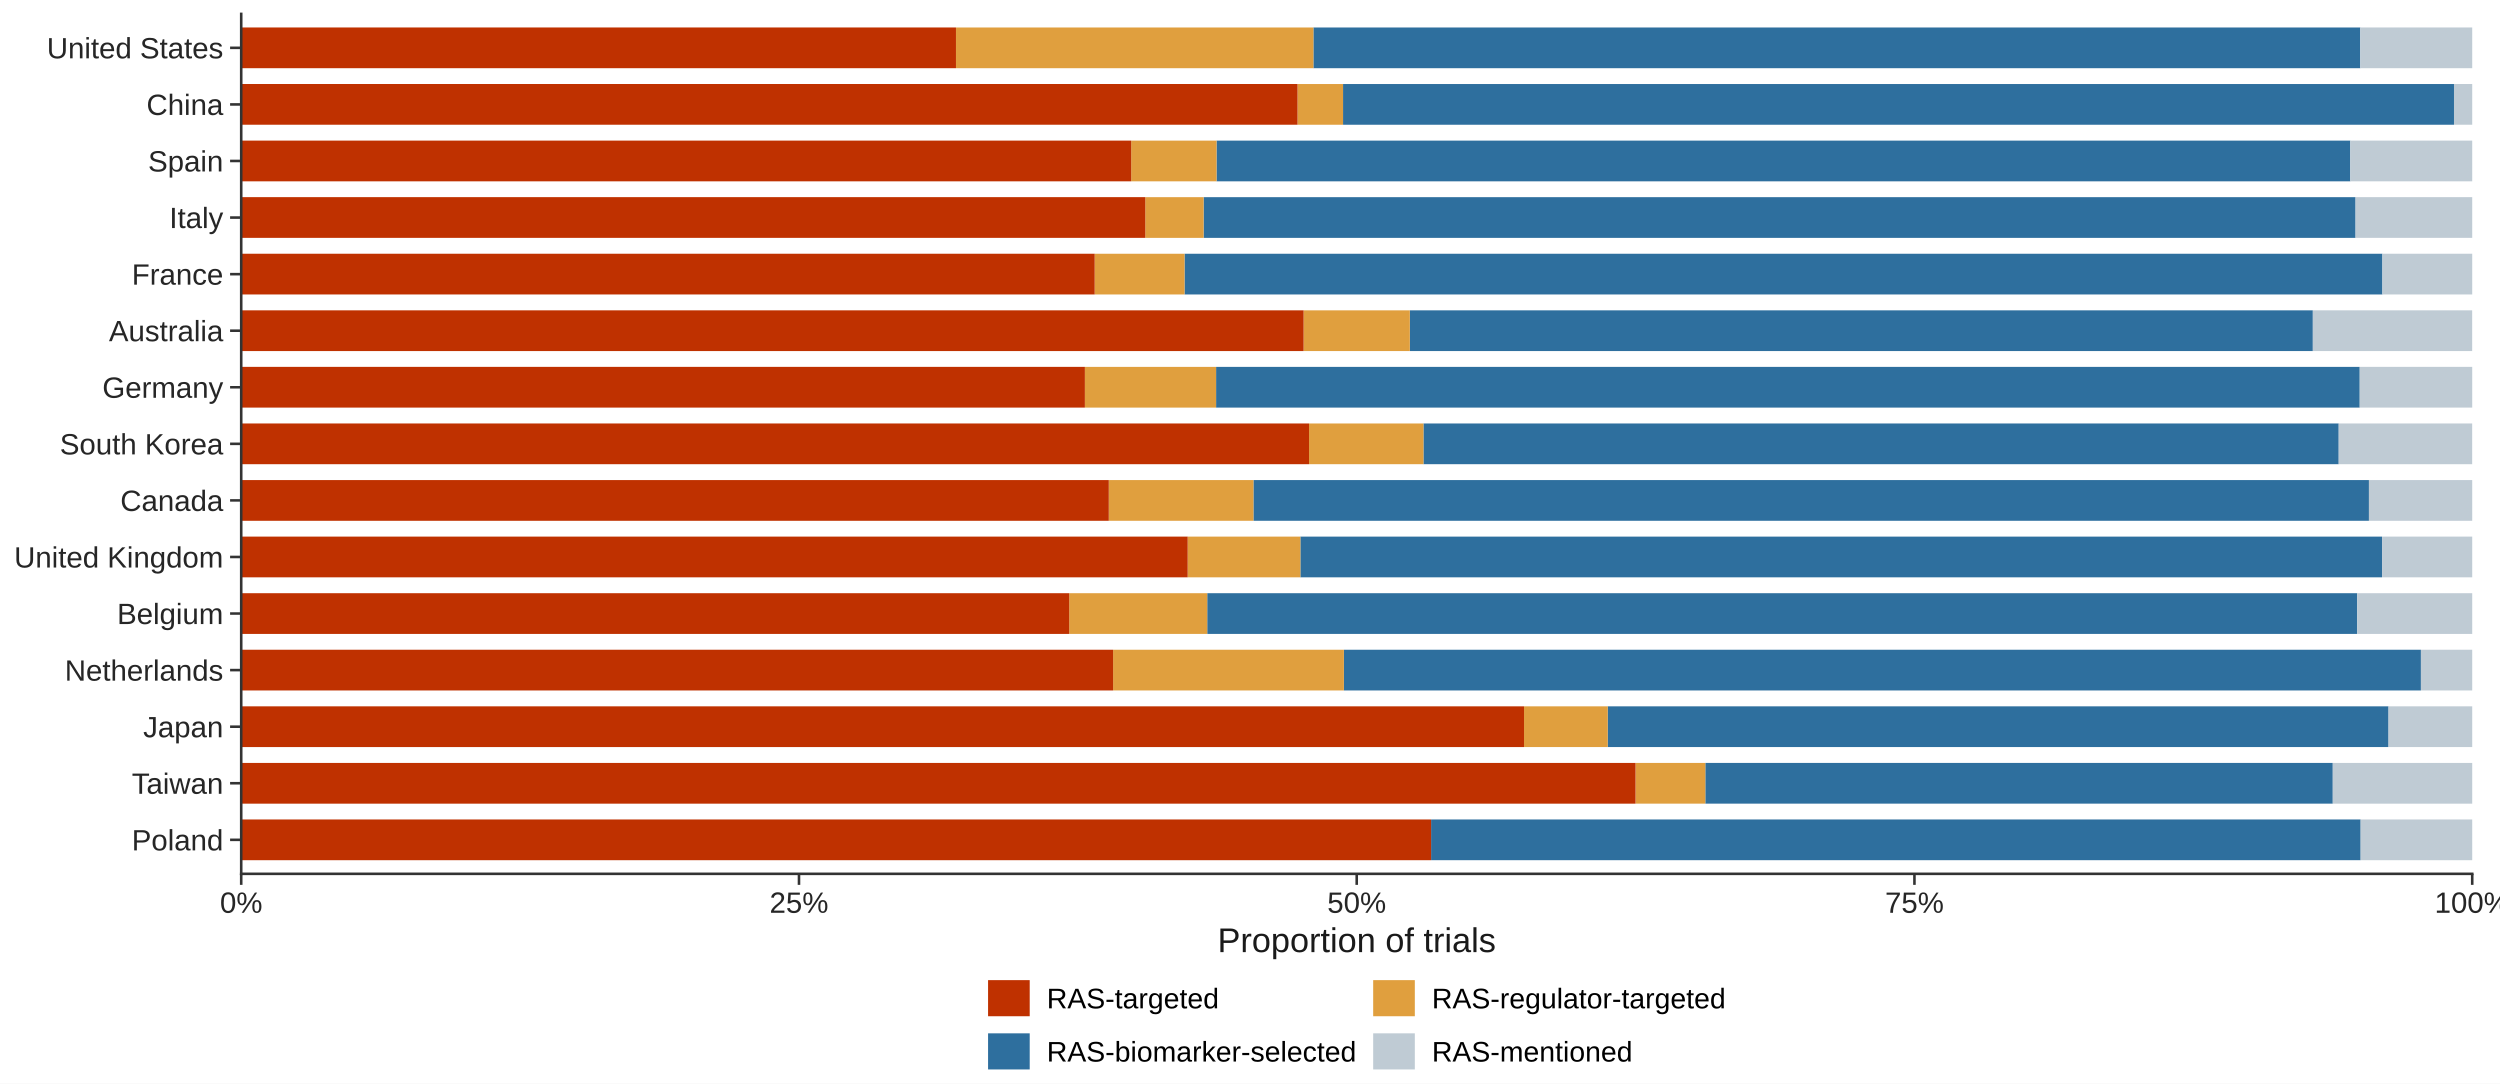
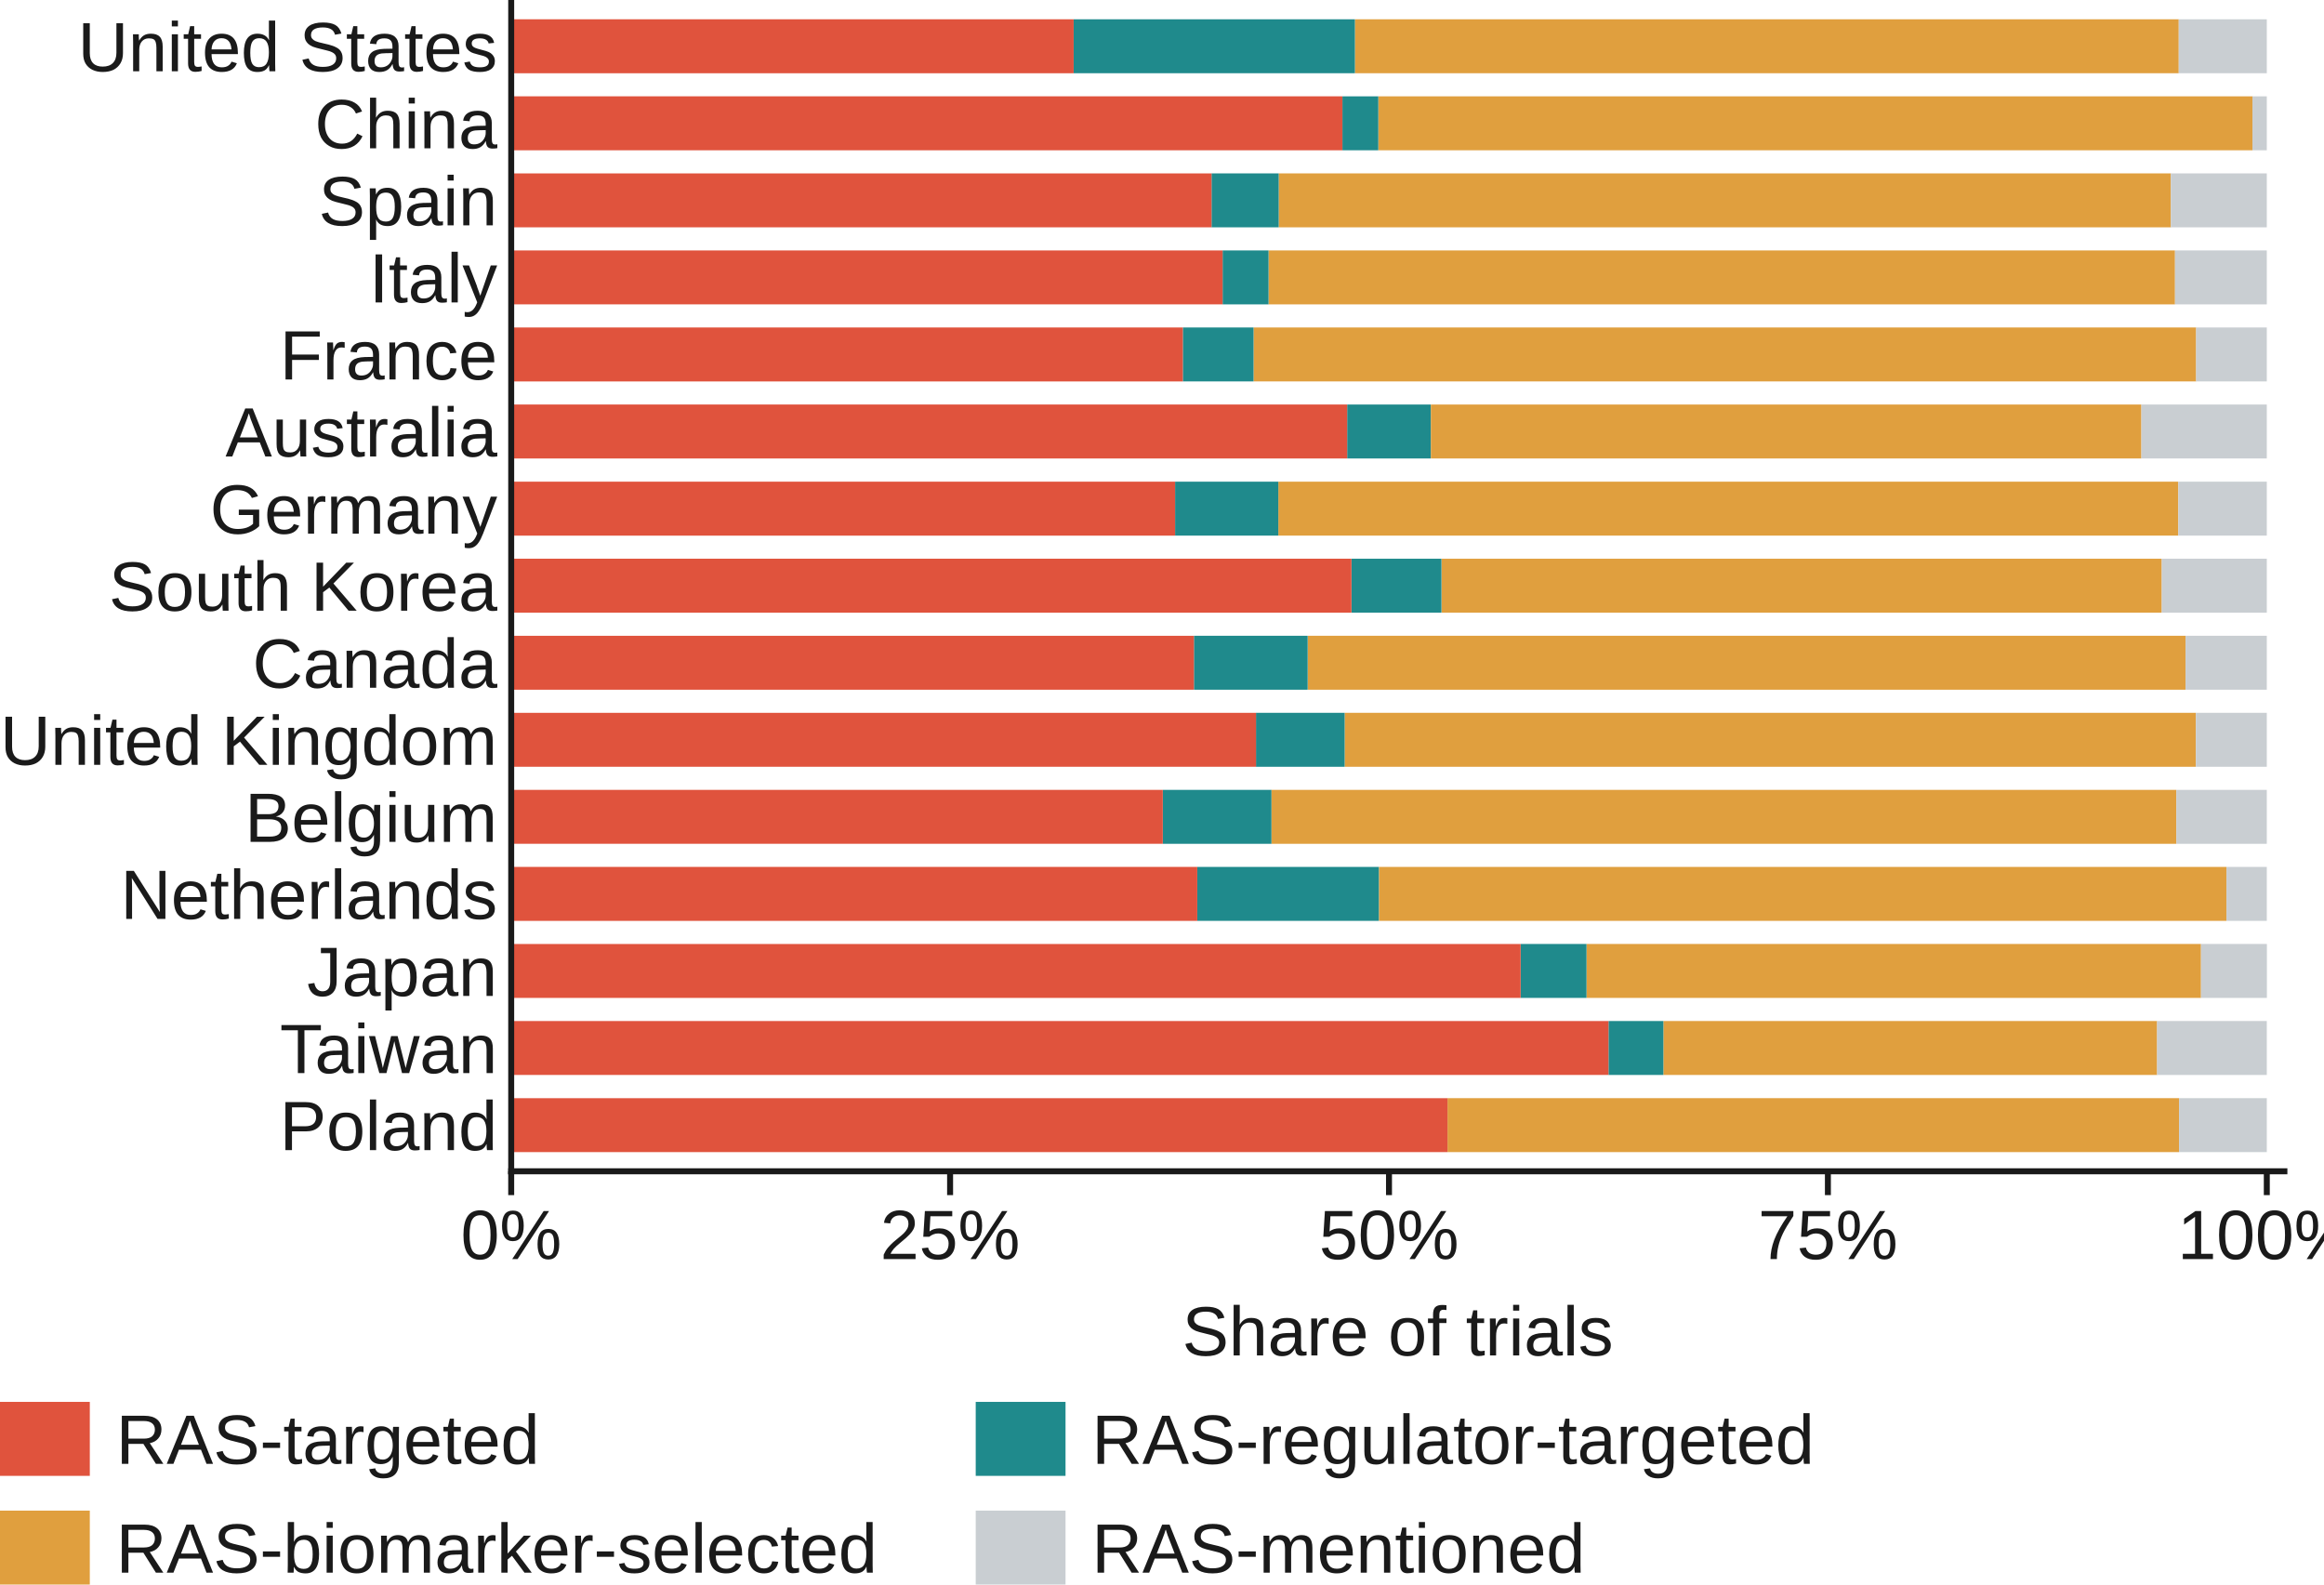
- <svg xmlns="http://www.w3.org/2000/svg" width="510.24pt" height="221.10pt" viewBox="0 0 510.24 221.10">
+ <svg xmlns="http://www.w3.org/2000/svg" width="249.45pt" height="170.08pt" viewBox="0 0 249.45 170.08">
  <g class="svglite">
    <defs>
      <style type="text/css">
    .svglite line, .svglite polyline, .svglite polygon, .svglite path, .svglite rect, .svglite circle {
      fill: none;
      stroke: #000000;
      stroke-linecap: round;
      stroke-linejoin: round;
      stroke-miterlimit: 10.00;
    }
    .svglite text {
      white-space: pre;
    }
    .svglite g.glyphgroup path {
      fill: inherit;
      stroke: none;
    }
  </style>
    </defs>
    <rect width="100%" height="100%" style="stroke: none; fill: #FFFFFF;" />
    <defs>
-       <clipPath id="cpMC4wMHw1MTAuMjR8MC4wMHwyMjEuMTA=">
-         <rect x="0.00" y="0.00" width="510.24" height="221.10" />
+       <clipPath id="cpMC4wMHwyNDkuNDV8MC4wMHwxNzAuMDg=">
+         <rect x="0.00" y="0.00" width="249.45" height="170.08" />
      </clipPath>
    </defs>
-     <g clip-path="url(#cpMC4wMHw1MTAuMjR8MC4wMHwyMjEuMTA=)">
-       <rect x="0" y="0.00" width="510.24" height="221.10" style="stroke-width: 0.68; stroke: #FFFFFF; fill: #FFFFFF;" />
+     <g clip-path="url(#cpMC4wMHwyNDkuNDV8MC4wMHwxNzAuMDg=)">
+       <rect x="0.00" y="0" width="249.45" height="170.08" style="stroke-width: 0.73; stroke: #FFFFFF; fill: #FFFFFF;" />
    </g>
    <defs>
-       <clipPath id="cpNDkuMjN8NTA0LjU3fDIuODN8MTc4LjM0">
-         <rect x="49.23" y="2.83" width="455.34" height="175.50" />
+       <clipPath id="cpNTQuODd8MjQ1LjIwfDAuMDB8MTI1Ljcy">
+         <rect x="54.87" y="0.00" width="190.33" height="125.72" />
      </clipPath>
    </defs>
-     <g clip-path="url(#cpNDkuMjN8NTA0LjU3fDIuODN8MTc4LjM0)">
-       <rect x="49.23" y="2.83" width="455.34" height="175.50" style="stroke-width: 0.68; stroke: none; fill: #FFFFFF;" />
-       <rect x="287.74" y="63.34" width="184.30" height="8.31" style="stroke-width: 0.00; stroke: none; stroke-linecap: butt; stroke-linejoin: miter; fill: #2E6F9E;" />
-       <rect x="246.39" y="121.07" width="234.71" height="8.31" style="stroke-width: 0.00; stroke: none; stroke-linecap: butt; stroke-linejoin: miter; fill: #2E6F9E;" />
-       <rect x="255.82" y="97.98" width="227.67" height="8.31" style="stroke-width: 0.00; stroke: none; stroke-linecap: butt; stroke-linejoin: miter; fill: #2E6F9E;" />
-       <rect x="274.11" y="17.15" width="226.74" height="8.31" style="stroke-width: 0.00; stroke: none; stroke-linecap: butt; stroke-linejoin: miter; fill: #2E6F9E;" />
-       <rect x="241.76" y="51.79" width="244.48" height="8.31" style="stroke-width: 0.00; stroke: none; stroke-linecap: butt; stroke-linejoin: miter; fill: #2E6F9E;" />
-       <rect x="248.20" y="74.88" width="233.41" height="8.31" style="stroke-width: 0.00; stroke: none; stroke-linecap: butt; stroke-linejoin: miter; fill: #2E6F9E;" />
-       <rect x="245.65" y="40.24" width="235.11" height="8.31" style="stroke-width: 0.00; stroke: none; stroke-linecap: butt; stroke-linejoin: miter; fill: #2E6F9E;" />
-       <rect x="328.12" y="144.16" width="159.37" height="8.31" style="stroke-width: 0.00; stroke: none; stroke-linecap: butt; stroke-linejoin: miter; fill: #2E6F9E;" />
-       <rect x="274.28" y="132.61" width="219.82" height="8.31" style="stroke-width: 0.00; stroke: none; stroke-linecap: butt; stroke-linejoin: miter; fill: #2E6F9E;" />
-       <rect x="292.08" y="167.25" width="189.72" height="8.31" style="stroke-width: 0.00; stroke: none; stroke-linecap: butt; stroke-linejoin: miter; fill: #2E6F9E;" />
-       <rect x="290.52" y="86.43" width="186.80" height="8.31" style="stroke-width: 0.00; stroke: none; stroke-linecap: butt; stroke-linejoin: miter; fill: #2E6F9E;" />
-       <rect x="248.29" y="28.70" width="231.40" height="8.31" style="stroke-width: 0.00; stroke: none; stroke-linecap: butt; stroke-linejoin: miter; fill: #2E6F9E;" />
-       <rect x="348.05" y="155.71" width="128.06" height="8.31" style="stroke-width: 0.00; stroke: none; stroke-linecap: butt; stroke-linejoin: miter; fill: #2E6F9E;" />
-       <rect x="265.40" y="109.52" width="220.77" height="8.31" style="stroke-width: 0.00; stroke: none; stroke-linecap: butt; stroke-linejoin: miter; fill: #2E6F9E;" />
-       <rect x="268.06" y="5.61" width="213.67" height="8.31" style="stroke-width: 0.00; stroke: none; stroke-linecap: butt; stroke-linejoin: miter; fill: #2E6F9E;" />
-       <rect x="472.04" y="63.34" width="32.52" height="8.31" style="stroke-width: 0.00; stroke: none; stroke-linecap: butt; stroke-linejoin: miter; fill: #BFCBD4;" />
-       <rect x="481.10" y="121.07" width="23.47" height="8.31" style="stroke-width: 0.00; stroke: none; stroke-linecap: butt; stroke-linejoin: miter; fill: #BFCBD4;" />
-       <rect x="483.49" y="97.98" width="21.08" height="8.31" style="stroke-width: 0.00; stroke: none; stroke-linecap: butt; stroke-linejoin: miter; fill: #BFCBD4;" />
-       <rect x="500.85" y="17.15" width="3.72" height="8.31" style="stroke-width: 0.00; stroke: none; stroke-linecap: butt; stroke-linejoin: miter; fill: #BFCBD4;" />
-       <rect x="486.23" y="51.79" width="18.34" height="8.31" style="stroke-width: 0.00; stroke: none; stroke-linecap: butt; stroke-linejoin: miter; fill: #BFCBD4;" />
-       <rect x="481.61" y="74.88" width="22.96" height="8.31" style="stroke-width: 0.00; stroke: none; stroke-linecap: butt; stroke-linejoin: miter; fill: #BFCBD4;" />
-       <rect x="480.76" y="40.24" width="23.81" height="8.31" style="stroke-width: 0.00; stroke: none; stroke-linecap: butt; stroke-linejoin: miter; fill: #BFCBD4;" />
-       <rect x="487.49" y="144.16" width="17.08" height="8.31" style="stroke-width: 0.00; stroke: none; stroke-linecap: butt; stroke-linejoin: miter; fill: #BFCBD4;" />
-       <rect x="494.10" y="132.61" width="10.47" height="8.31" style="stroke-width: 0.00; stroke: none; stroke-linecap: butt; stroke-linejoin: miter; fill: #BFCBD4;" />
-       <rect x="481.80" y="167.25" width="22.77" height="8.31" style="stroke-width: 0.00; stroke: none; stroke-linecap: butt; stroke-linejoin: miter; fill: #BFCBD4;" />
-       <rect x="477.32" y="86.43" width="27.24" height="8.31" style="stroke-width: 0.00; stroke: none; stroke-linecap: butt; stroke-linejoin: miter; fill: #BFCBD4;" />
-       <rect x="479.69" y="28.70" width="24.88" height="8.31" style="stroke-width: 0.00; stroke: none; stroke-linecap: butt; stroke-linejoin: miter; fill: #BFCBD4;" />
-       <rect x="476.11" y="155.71" width="28.46" height="8.31" style="stroke-width: 0.00; stroke: none; stroke-linecap: butt; stroke-linejoin: miter; fill: #BFCBD4;" />
-       <rect x="486.17" y="109.52" width="18.40" height="8.31" style="stroke-width: 0.00; stroke: none; stroke-linecap: butt; stroke-linejoin: miter; fill: #BFCBD4;" />
-       <rect x="481.73" y="5.61" width="22.84" height="8.31" style="stroke-width: 0.00; stroke: none; stroke-linecap: butt; stroke-linejoin: miter; fill: #BFCBD4;" />
-       <rect x="266.06" y="63.34" width="21.68" height="8.31" style="stroke-width: 0.00; stroke: none; stroke-linecap: butt; stroke-linejoin: miter; fill: #E09F3E;" />
-       <rect x="218.22" y="121.07" width="28.17" height="8.31" style="stroke-width: 0.00; stroke: none; stroke-linecap: butt; stroke-linejoin: miter; fill: #E09F3E;" />
-       <rect x="226.31" y="97.98" width="29.51" height="8.31" style="stroke-width: 0.00; stroke: none; stroke-linecap: butt; stroke-linejoin: miter; fill: #E09F3E;" />
-       <rect x="264.82" y="17.15" width="9.29" height="8.31" style="stroke-width: 0.00; stroke: none; stroke-linecap: butt; stroke-linejoin: miter; fill: #E09F3E;" />
-       <rect x="223.42" y="51.79" width="18.34" height="8.31" style="stroke-width: 0.00; stroke: none; stroke-linecap: butt; stroke-linejoin: miter; fill: #E09F3E;" />
-       <rect x="221.42" y="74.88" width="26.78" height="8.31" style="stroke-width: 0.00; stroke: none; stroke-linecap: butt; stroke-linejoin: miter; fill: #E09F3E;" />
-       <rect x="233.75" y="40.24" width="11.90" height="8.31" style="stroke-width: 0.00; stroke: none; stroke-linecap: butt; stroke-linejoin: miter; fill: #E09F3E;" />
-       <rect x="311.05" y="144.16" width="17.08" height="8.31" style="stroke-width: 0.00; stroke: none; stroke-linecap: butt; stroke-linejoin: miter; fill: #E09F3E;" />
-       <rect x="227.18" y="132.61" width="47.10" height="8.31" style="stroke-width: 0.00; stroke: none; stroke-linecap: butt; stroke-linejoin: miter; fill: #E09F3E;" />
-       <rect x="292.08" y="167.25" width="0.00" height="8.31" style="stroke-width: 0.00; stroke: none; stroke-linecap: butt; stroke-linejoin: miter; fill: #E09F3E;" />
-       <rect x="267.17" y="86.43" width="23.35" height="8.31" style="stroke-width: 0.00; stroke: none; stroke-linecap: butt; stroke-linejoin: miter; fill: #E09F3E;" />
-       <rect x="230.87" y="28.70" width="17.42" height="8.31" style="stroke-width: 0.00; stroke: none; stroke-linecap: butt; stroke-linejoin: miter; fill: #E09F3E;" />
-       <rect x="333.82" y="155.71" width="14.23" height="8.31" style="stroke-width: 0.00; stroke: none; stroke-linecap: butt; stroke-linejoin: miter; fill: #E09F3E;" />
-       <rect x="242.40" y="109.52" width="23.00" height="8.31" style="stroke-width: 0.00; stroke: none; stroke-linecap: butt; stroke-linejoin: miter; fill: #E09F3E;" />
-       <rect x="195.12" y="5.61" width="72.94" height="8.31" style="stroke-width: 0.00; stroke: none; stroke-linecap: butt; stroke-linejoin: miter; fill: #E09F3E;" />
-       <rect x="49.23" y="63.34" width="216.83" height="8.31" style="stroke-width: 0.00; stroke: none; stroke-linecap: butt; stroke-linejoin: miter; fill: #BF3100;" />
-       <rect x="49.23" y="121.07" width="168.99" height="8.31" style="stroke-width: 0.00; stroke: none; stroke-linecap: butt; stroke-linejoin: miter; fill: #BF3100;" />
-       <rect x="49.23" y="97.98" width="177.07" height="8.31" style="stroke-width: 0.00; stroke: none; stroke-linecap: butt; stroke-linejoin: miter; fill: #BF3100;" />
-       <rect x="49.23" y="17.15" width="215.59" height="8.31" style="stroke-width: 0.00; stroke: none; stroke-linecap: butt; stroke-linejoin: miter; fill: #BF3100;" />
-       <rect x="49.23" y="51.79" width="174.19" height="8.31" style="stroke-width: 0.00; stroke: none; stroke-linecap: butt; stroke-linejoin: miter; fill: #BF3100;" />
-       <rect x="49.23" y="74.88" width="172.19" height="8.31" style="stroke-width: 0.00; stroke: none; stroke-linecap: butt; stroke-linejoin: miter; fill: #BF3100;" />
-       <rect x="49.23" y="40.24" width="184.52" height="8.31" style="stroke-width: 0.00; stroke: none; stroke-linecap: butt; stroke-linejoin: miter; fill: #BF3100;" />
-       <rect x="49.23" y="144.16" width="261.82" height="8.31" style="stroke-width: 0.00; stroke: none; stroke-linecap: butt; stroke-linejoin: miter; fill: #BF3100;" />
-       <rect x="49.23" y="132.61" width="177.95" height="8.31" style="stroke-width: 0.00; stroke: none; stroke-linecap: butt; stroke-linejoin: miter; fill: #BF3100;" />
-       <rect x="49.23" y="167.25" width="242.85" height="8.31" style="stroke-width: 0.00; stroke: none; stroke-linecap: butt; stroke-linejoin: miter; fill: #BF3100;" />
-       <rect x="49.23" y="86.43" width="217.94" height="8.31" style="stroke-width: 0.00; stroke: none; stroke-linecap: butt; stroke-linejoin: miter; fill: #BF3100;" />
-       <rect x="49.23" y="28.70" width="181.64" height="8.31" style="stroke-width: 0.00; stroke: none; stroke-linecap: butt; stroke-linejoin: miter; fill: #BF3100;" />
-       <rect x="49.23" y="155.71" width="284.58" height="8.31" style="stroke-width: 0.00; stroke: none; stroke-linecap: butt; stroke-linejoin: miter; fill: #BF3100;" />
-       <rect x="49.23" y="109.52" width="193.17" height="8.31" style="stroke-width: 0.00; stroke: none; stroke-linecap: butt; stroke-linejoin: miter; fill: #BF3100;" />
-       <rect x="49.23" y="5.61" width="145.88" height="8.31" style="stroke-width: 0.00; stroke: none; stroke-linecap: butt; stroke-linejoin: miter; fill: #BF3100;" />
+     <g clip-path="url(#cpNTQuODd8MjQ1LjIwfDAuMDB8MTI1Ljcy)">
+       <rect x="54.87" y="0.00" width="190.33" height="125.72" style="stroke-width: 0.73; stroke: none; fill: #FFFFFF;" />
+       <rect x="153.58" y="43.42" width="76.27" height="5.79" style="stroke-width: 0.00; stroke: none; stroke-linecap: butt; stroke-linejoin: miter; fill: #E09F3E;" />
+       <rect x="136.46" y="84.78" width="97.14" height="5.79" style="stroke-width: 0.00; stroke: none; stroke-linecap: butt; stroke-linejoin: miter; fill: #E09F3E;" />
+       <rect x="140.37" y="68.24" width="94.22" height="5.79" style="stroke-width: 0.00; stroke: none; stroke-linecap: butt; stroke-linejoin: miter; fill: #E09F3E;" />
+       <rect x="147.94" y="10.34" width="93.84" height="5.79" style="stroke-width: 0.00; stroke: none; stroke-linecap: butt; stroke-linejoin: miter; fill: #E09F3E;" />
+       <rect x="134.55" y="35.15" width="101.18" height="5.79" style="stroke-width: 0.00; stroke: none; stroke-linecap: butt; stroke-linejoin: miter; fill: #E09F3E;" />
+       <rect x="137.21" y="51.70" width="96.60" height="5.79" style="stroke-width: 0.00; stroke: none; stroke-linecap: butt; stroke-linejoin: miter; fill: #E09F3E;" />
+       <rect x="136.16" y="26.88" width="97.30" height="5.79" style="stroke-width: 0.00; stroke: none; stroke-linecap: butt; stroke-linejoin: miter; fill: #E09F3E;" />
+       <rect x="170.29" y="101.32" width="65.96" height="5.79" style="stroke-width: 0.00; stroke: none; stroke-linecap: butt; stroke-linejoin: miter; fill: #E09F3E;" />
+       <rect x="148.01" y="93.05" width="90.97" height="5.79" style="stroke-width: 0.00; stroke: none; stroke-linecap: butt; stroke-linejoin: miter; fill: #E09F3E;" />
+       <rect x="155.37" y="117.87" width="78.52" height="5.79" style="stroke-width: 0.00; stroke: none; stroke-linecap: butt; stroke-linejoin: miter; fill: #E09F3E;" />
+       <rect x="154.73" y="59.97" width="77.31" height="5.79" style="stroke-width: 0.00; stroke: none; stroke-linecap: butt; stroke-linejoin: miter; fill: #E09F3E;" />
+       <rect x="137.25" y="18.61" width="95.77" height="5.79" style="stroke-width: 0.00; stroke: none; stroke-linecap: butt; stroke-linejoin: miter; fill: #E09F3E;" />
+       <rect x="178.54" y="109.59" width="53.00" height="5.79" style="stroke-width: 0.00; stroke: none; stroke-linecap: butt; stroke-linejoin: miter; fill: #E09F3E;" />
+       <rect x="144.33" y="76.51" width="91.37" height="5.79" style="stroke-width: 0.00; stroke: none; stroke-linecap: butt; stroke-linejoin: miter; fill: #E09F3E;" />
+       <rect x="145.43" y="2.07" width="88.43" height="5.79" style="stroke-width: 0.00; stroke: none; stroke-linecap: butt; stroke-linejoin: miter; fill: #E09F3E;" />
+       <rect x="229.85" y="43.42" width="13.46" height="5.79" style="stroke-width: 0.00; stroke: none; stroke-linecap: butt; stroke-linejoin: miter; fill: #C9CED2;" />
+       <rect x="233.60" y="84.78" width="9.71" height="5.79" style="stroke-width: 0.00; stroke: none; stroke-linecap: butt; stroke-linejoin: miter; fill: #C9CED2;" />
+       <rect x="234.59" y="68.24" width="8.72" height="5.79" style="stroke-width: 0.00; stroke: none; stroke-linecap: butt; stroke-linejoin: miter; fill: #C9CED2;" />
+       <rect x="241.77" y="10.34" width="1.54" height="5.79" style="stroke-width: 0.00; stroke: none; stroke-linecap: butt; stroke-linejoin: miter; fill: #C9CED2;" />
+       <rect x="235.72" y="35.15" width="7.59" height="5.79" style="stroke-width: 0.00; stroke: none; stroke-linecap: butt; stroke-linejoin: miter; fill: #C9CED2;" />
+       <rect x="233.81" y="51.70" width="9.50" height="5.79" style="stroke-width: 0.00; stroke: none; stroke-linecap: butt; stroke-linejoin: miter; fill: #C9CED2;" />
+       <rect x="233.46" y="26.88" width="9.85" height="5.79" style="stroke-width: 0.00; stroke: none; stroke-linecap: butt; stroke-linejoin: miter; fill: #C9CED2;" />
+       <rect x="236.25" y="101.32" width="7.07" height="5.79" style="stroke-width: 0.00; stroke: none; stroke-linecap: butt; stroke-linejoin: miter; fill: #C9CED2;" />
+       <rect x="238.98" y="93.05" width="4.33" height="5.79" style="stroke-width: 0.00; stroke: none; stroke-linecap: butt; stroke-linejoin: miter; fill: #C9CED2;" />
+       <rect x="233.89" y="117.87" width="9.42" height="5.79" style="stroke-width: 0.00; stroke: none; stroke-linecap: butt; stroke-linejoin: miter; fill: #C9CED2;" />
+       <rect x="232.04" y="59.97" width="11.27" height="5.79" style="stroke-width: 0.00; stroke: none; stroke-linecap: butt; stroke-linejoin: miter; fill: #C9CED2;" />
+       <rect x="233.01" y="18.61" width="10.30" height="5.79" style="stroke-width: 0.00; stroke: none; stroke-linecap: butt; stroke-linejoin: miter; fill: #C9CED2;" />
+       <rect x="231.53" y="109.59" width="11.78" height="5.79" style="stroke-width: 0.00; stroke: none; stroke-linecap: butt; stroke-linejoin: miter; fill: #C9CED2;" />
+       <rect x="235.70" y="76.51" width="7.61" height="5.79" style="stroke-width: 0.00; stroke: none; stroke-linecap: butt; stroke-linejoin: miter; fill: #C9CED2;" />
+       <rect x="233.86" y="2.07" width="9.45" height="5.79" style="stroke-width: 0.00; stroke: none; stroke-linecap: butt; stroke-linejoin: miter; fill: #C9CED2;" />
+       <rect x="144.60" y="43.42" width="8.97" height="5.79" style="stroke-width: 0.00; stroke: none; stroke-linecap: butt; stroke-linejoin: miter; fill: #1F8A8C;" />
+       <rect x="124.81" y="84.78" width="11.66" height="5.79" style="stroke-width: 0.00; stroke: none; stroke-linecap: butt; stroke-linejoin: miter; fill: #1F8A8C;" />
+       <rect x="128.15" y="68.24" width="12.21" height="5.79" style="stroke-width: 0.00; stroke: none; stroke-linecap: butt; stroke-linejoin: miter; fill: #1F8A8C;" />
+       <rect x="144.09" y="10.34" width="3.85" height="5.79" style="stroke-width: 0.00; stroke: none; stroke-linecap: butt; stroke-linejoin: miter; fill: #1F8A8C;" />
+       <rect x="126.96" y="35.15" width="7.59" height="5.79" style="stroke-width: 0.00; stroke: none; stroke-linecap: butt; stroke-linejoin: miter; fill: #1F8A8C;" />
+       <rect x="126.13" y="51.70" width="11.08" height="5.79" style="stroke-width: 0.00; stroke: none; stroke-linecap: butt; stroke-linejoin: miter; fill: #1F8A8C;" />
+       <rect x="131.23" y="26.88" width="4.93" height="5.79" style="stroke-width: 0.00; stroke: none; stroke-linecap: butt; stroke-linejoin: miter; fill: #1F8A8C;" />
+       <rect x="163.22" y="101.32" width="7.07" height="5.79" style="stroke-width: 0.00; stroke: none; stroke-linecap: butt; stroke-linejoin: miter; fill: #1F8A8C;" />
+       <rect x="128.51" y="93.05" width="19.49" height="5.79" style="stroke-width: 0.00; stroke: none; stroke-linecap: butt; stroke-linejoin: miter; fill: #1F8A8C;" />
+       <rect x="155.37" y="117.87" width="0.00" height="5.79" style="stroke-width: 0.00; stroke: none; stroke-linecap: butt; stroke-linejoin: miter; fill: #1F8A8C;" />
+       <rect x="145.06" y="59.97" width="9.66" height="5.79" style="stroke-width: 0.00; stroke: none; stroke-linecap: butt; stroke-linejoin: miter; fill: #1F8A8C;" />
+       <rect x="130.04" y="18.61" width="7.21" height="5.79" style="stroke-width: 0.00; stroke: none; stroke-linecap: butt; stroke-linejoin: miter; fill: #1F8A8C;" />
+       <rect x="172.65" y="109.59" width="5.89" height="5.79" style="stroke-width: 0.00; stroke: none; stroke-linecap: butt; stroke-linejoin: miter; fill: #1F8A8C;" />
+       <rect x="134.81" y="76.51" width="9.52" height="5.79" style="stroke-width: 0.00; stroke: none; stroke-linecap: butt; stroke-linejoin: miter; fill: #1F8A8C;" />
+       <rect x="115.24" y="2.07" width="30.19" height="5.79" style="stroke-width: 0.00; stroke: none; stroke-linecap: butt; stroke-linejoin: miter; fill: #1F8A8C;" />
+       <rect x="54.87" y="43.42" width="89.73" height="5.79" style="stroke-width: 0.00; stroke: none; stroke-linecap: butt; stroke-linejoin: miter; fill: #E0533D;" />
+       <rect x="54.87" y="84.78" width="69.94" height="5.79" style="stroke-width: 0.00; stroke: none; stroke-linecap: butt; stroke-linejoin: miter; fill: #E0533D;" />
+       <rect x="54.87" y="68.24" width="73.28" height="5.79" style="stroke-width: 0.00; stroke: none; stroke-linecap: butt; stroke-linejoin: miter; fill: #E0533D;" />
+       <rect x="54.87" y="10.34" width="89.22" height="5.79" style="stroke-width: 0.00; stroke: none; stroke-linecap: butt; stroke-linejoin: miter; fill: #E0533D;" />
+       <rect x="54.87" y="35.15" width="72.09" height="5.79" style="stroke-width: 0.00; stroke: none; stroke-linecap: butt; stroke-linejoin: miter; fill: #E0533D;" />
+       <rect x="54.87" y="51.70" width="71.26" height="5.79" style="stroke-width: 0.00; stroke: none; stroke-linecap: butt; stroke-linejoin: miter; fill: #E0533D;" />
+       <rect x="54.87" y="26.88" width="76.36" height="5.79" style="stroke-width: 0.00; stroke: none; stroke-linecap: butt; stroke-linejoin: miter; fill: #E0533D;" />
+       <rect x="54.87" y="101.32" width="108.35" height="5.79" style="stroke-width: 0.00; stroke: none; stroke-linecap: butt; stroke-linejoin: miter; fill: #E0533D;" />
+       <rect x="54.87" y="93.05" width="73.64" height="5.79" style="stroke-width: 0.00; stroke: none; stroke-linecap: butt; stroke-linejoin: miter; fill: #E0533D;" />
+       <rect x="54.87" y="117.87" width="100.50" height="5.79" style="stroke-width: 0.00; stroke: none; stroke-linecap: butt; stroke-linejoin: miter; fill: #E0533D;" />
+       <rect x="54.87" y="59.97" width="90.19" height="5.79" style="stroke-width: 0.00; stroke: none; stroke-linecap: butt; stroke-linejoin: miter; fill: #E0533D;" />
+       <rect x="54.87" y="18.61" width="75.17" height="5.79" style="stroke-width: 0.00; stroke: none; stroke-linecap: butt; stroke-linejoin: miter; fill: #E0533D;" />
+       <rect x="54.87" y="109.59" width="117.78" height="5.79" style="stroke-width: 0.00; stroke: none; stroke-linecap: butt; stroke-linejoin: miter; fill: #E0533D;" />
+       <rect x="54.87" y="76.51" width="79.95" height="5.79" style="stroke-width: 0.00; stroke: none; stroke-linecap: butt; stroke-linejoin: miter; fill: #E0533D;" />
+       <rect x="54.87" y="2.07" width="60.37" height="5.79" style="stroke-width: 0.00; stroke: none; stroke-linecap: butt; stroke-linejoin: miter; fill: #E0533D;" />
    </g>
-     <g clip-path="url(#cpMC4wMHw1MTAuMjR8MC4wMHwyMjEuMTA=)">
-       <polyline points="49.23,178.34 49.23,2.83 " style="stroke-width: 0.53; stroke: #333333; stroke-linecap: square;" />
-       <text x="45.57" y="173.56" text-anchor="end" style="font-size: 6.00px;fill: #262626; font-family: &quot;Arial&quot;;" textLength="18.70px" lengthAdjust="spacingAndGlyphs">Poland</text>
-       <text x="45.57" y="162.01" text-anchor="end" style="font-size: 6.00px;fill: #262626; font-family: &quot;Arial&quot;;" textLength="18.69px" lengthAdjust="spacingAndGlyphs">Taiwan</text>
-       <text x="45.57" y="150.47" text-anchor="end" style="font-size: 6.00px;fill: #262626; font-family: &quot;Arial&quot;;" textLength="16.38px" lengthAdjust="spacingAndGlyphs">Japan</text>
-       <text x="45.57" y="138.92" text-anchor="end" style="font-size: 6.00px;fill: #262626; font-family: &quot;Arial&quot;;" textLength="32.39px" lengthAdjust="spacingAndGlyphs">Netherlands</text>
-       <text x="45.57" y="127.37" text-anchor="end" style="font-size: 6.00px;fill: #262626; font-family: &quot;Arial&quot;;" textLength="21.69px" lengthAdjust="spacingAndGlyphs">Belgium</text>
-       <text x="45.57" y="115.83" text-anchor="end" style="font-size: 6.00px;fill: #262626; font-family: &quot;Arial&quot;;" textLength="42.73px" lengthAdjust="spacingAndGlyphs">United Kingdom</text>
-       <text x="45.57" y="104.28" text-anchor="end" style="font-size: 6.00px;fill: #262626; font-family: &quot;Arial&quot;;" textLength="21.05px" lengthAdjust="spacingAndGlyphs">Canada</text>
-       <text x="45.57" y="92.74" text-anchor="end" style="font-size: 6.00px;fill: #262626; font-family: &quot;Arial&quot;;" textLength="33.41px" lengthAdjust="spacingAndGlyphs">South Korea</text>
-       <text x="45.57" y="81.19" text-anchor="end" style="font-size: 6.00px;fill: #262626; font-family: &quot;Arial&quot;;" textLength="24.70px" lengthAdjust="spacingAndGlyphs">Germany</text>
-       <text x="45.57" y="69.64" text-anchor="end" style="font-size: 6.00px;fill: #262626; font-family: &quot;Arial&quot;;" textLength="23.36px" lengthAdjust="spacingAndGlyphs">Australia</text>
-       <text x="45.57" y="58.10" text-anchor="end" style="font-size: 6.00px;fill: #262626; font-family: &quot;Arial&quot;;" textLength="18.70px" lengthAdjust="spacingAndGlyphs">France</text>
-       <text x="45.57" y="46.55" text-anchor="end" style="font-size: 6.00px;fill: #262626; font-family: &quot;Arial&quot;;" textLength="11.02px" lengthAdjust="spacingAndGlyphs">Italy</text>
-       <text x="45.57" y="35.00" text-anchor="end" style="font-size: 6.00px;fill: #262626; font-family: &quot;Arial&quot;;" textLength="15.36px" lengthAdjust="spacingAndGlyphs">Spain</text>
-       <text x="45.57" y="23.46" text-anchor="end" style="font-size: 6.00px;fill: #262626; font-family: &quot;Arial&quot;;" textLength="15.69px" lengthAdjust="spacingAndGlyphs">China</text>
-       <text x="45.57" y="11.91" text-anchor="end" style="font-size: 6.00px;fill: #262626; font-family: &quot;Arial&quot;;" textLength="36.06px" lengthAdjust="spacingAndGlyphs">United States</text>
-       <polyline points="46.96,171.41 49.23,171.41 " style="stroke-width: 0.53; stroke: #333333; stroke-linecap: butt;" />
-       <polyline points="46.96,159.86 49.23,159.86 " style="stroke-width: 0.53; stroke: #333333; stroke-linecap: butt;" />
-       <polyline points="46.96,148.32 49.23,148.32 " style="stroke-width: 0.53; stroke: #333333; stroke-linecap: butt;" />
-       <polyline points="46.96,136.77 49.23,136.77 " style="stroke-width: 0.53; stroke: #333333; stroke-linecap: butt;" />
-       <polyline points="46.96,125.22 49.23,125.22 " style="stroke-width: 0.53; stroke: #333333; stroke-linecap: butt;" />
-       <polyline points="46.96,113.68 49.23,113.68 " style="stroke-width: 0.53; stroke: #333333; stroke-linecap: butt;" />
-       <polyline points="46.96,102.13 49.23,102.13 " style="stroke-width: 0.53; stroke: #333333; stroke-linecap: butt;" />
-       <polyline points="46.96,90.59 49.23,90.59 " style="stroke-width: 0.53; stroke: #333333; stroke-linecap: butt;" />
-       <polyline points="46.96,79.04 49.23,79.04 " style="stroke-width: 0.53; stroke: #333333; stroke-linecap: butt;" />
-       <polyline points="46.96,67.49 49.23,67.49 " style="stroke-width: 0.53; stroke: #333333; stroke-linecap: butt;" />
-       <polyline points="46.96,55.95 49.23,55.95 " style="stroke-width: 0.53; stroke: #333333; stroke-linecap: butt;" />
-       <polyline points="46.96,44.40 49.23,44.40 " style="stroke-width: 0.53; stroke: #333333; stroke-linecap: butt;" />
-       <polyline points="46.96,32.85 49.23,32.85 " style="stroke-width: 0.53; stroke: #333333; stroke-linecap: butt;" />
-       <polyline points="46.96,21.31 49.23,21.31 " style="stroke-width: 0.53; stroke: #333333; stroke-linecap: butt;" />
-       <polyline points="46.96,9.76 49.23,9.76 " style="stroke-width: 0.53; stroke: #333333; stroke-linecap: butt;" />
-       <polyline points="49.23,178.34 504.57,178.34 " style="stroke-width: 0.53; stroke: #333333; stroke-linecap: square;" />
-       <polyline points="49.23,180.60 49.23,178.34 " style="stroke-width: 0.53; stroke: #333333; stroke-linecap: butt;" />
-       <polyline points="163.07,180.60 163.07,178.34 " style="stroke-width: 0.53; stroke: #333333; stroke-linecap: butt;" />
-       <polyline points="276.90,180.60 276.90,178.34 " style="stroke-width: 0.53; stroke: #333333; stroke-linecap: butt;" />
-       <polyline points="390.73,180.60 390.73,178.34 " style="stroke-width: 0.53; stroke: #333333; stroke-linecap: butt;" />
-       <polyline points="504.57,180.60 504.57,178.34 " style="stroke-width: 0.53; stroke: #333333; stroke-linecap: butt;" />
-       <text x="49.23" y="186.30" text-anchor="middle" style="font-size: 6.00px;fill: #262626; font-family: &quot;Arial&quot;;" textLength="8.67px" lengthAdjust="spacingAndGlyphs">0%</text>
-       <text x="163.07" y="186.30" text-anchor="middle" style="font-size: 6.00px;fill: #262626; font-family: &quot;Arial&quot;;" textLength="12.02px" lengthAdjust="spacingAndGlyphs">25%</text>
-       <text x="276.90" y="186.30" text-anchor="middle" style="font-size: 6.00px;fill: #262626; font-family: &quot;Arial&quot;;" textLength="12.02px" lengthAdjust="spacingAndGlyphs">50%</text>
-       <text x="390.73" y="186.30" text-anchor="middle" style="font-size: 6.00px;fill: #262626; font-family: &quot;Arial&quot;;" textLength="12.02px" lengthAdjust="spacingAndGlyphs">75%</text>
-       <text x="504.57" y="186.30" text-anchor="middle" style="font-size: 6.00px;fill: #262626; font-family: &quot;Arial&quot;;" textLength="15.36px" lengthAdjust="spacingAndGlyphs">100%</text>
-       <text x="276.90" y="194.32" text-anchor="middle" style="font-size: 7.00px;fill: #1A1A1A; font-family: &quot;Arial&quot;;" textLength="56.77px" lengthAdjust="spacingAndGlyphs">Proportion of trials</text>
-       <rect x="201.66" y="200.04" width="150.48" height="18.23" style="stroke-width: 0.68; stroke: none; fill: #FFFFFF;" />
-       <rect x="201.66" y="200.04" width="8.50" height="7.37" style="stroke-width: 0.68; stroke: none; fill: #FFFFFF;" />
-       <rect x="201.66" y="200.04" width="8.50" height="7.37" style="stroke-width: 0.00; stroke: none; stroke-linecap: butt; stroke-linejoin: miter; fill: #BF3100;" />
-       <rect x="280.26" y="200.04" width="8.50" height="7.37" style="stroke-width: 0.68; stroke: none; fill: #FFFFFF;" />
-       <rect x="280.26" y="200.04" width="8.50" height="7.37" style="stroke-width: 0.00; stroke: none; stroke-linecap: butt; stroke-linejoin: miter; fill: #E09F3E;" />
-       <rect x="201.66" y="210.90" width="8.50" height="7.37" style="stroke-width: 0.68; stroke: none; fill: #FFFFFF;" />
-       <rect x="201.66" y="210.90" width="8.50" height="7.37" style="stroke-width: 0.00; stroke: none; stroke-linecap: butt; stroke-linejoin: miter; fill: #2E6F9E;" />
-       <rect x="280.26" y="210.90" width="8.50" height="7.37" style="stroke-width: 0.68; stroke: none; fill: #FFFFFF;" />
-       <rect x="280.26" y="210.90" width="8.50" height="7.37" style="stroke-width: 0.00; stroke: none; stroke-linecap: butt; stroke-linejoin: miter; fill: #BFCBD4;" />
-       <text x="213.65" y="205.80" style="font-size: 5.80px; font-family: &quot;Arial&quot;;" textLength="35.09px" lengthAdjust="spacingAndGlyphs">RAS-targeted</text>
-       <text x="292.25" y="205.80" style="font-size: 5.80px; font-family: &quot;Arial&quot;;" textLength="59.89px" lengthAdjust="spacingAndGlyphs">RAS-regulator-targeted</text>
-       <text x="213.65" y="216.66" style="font-size: 5.80px; font-family: &quot;Arial&quot;;" textLength="63.12px" lengthAdjust="spacingAndGlyphs">RAS-biomarker-selected</text>
-       <text x="292.25" y="216.66" style="font-size: 5.80px; font-family: &quot;Arial&quot;;" textLength="40.88px" lengthAdjust="spacingAndGlyphs">RAS-mentioned</text>
+     <g clip-path="url(#cpMC4wMHwyNDkuNDV8MC4wMHwxNzAuMDg=)">
+       <polyline points="54.87,125.72 54.87,-0 " style="stroke-width: 0.64; stroke: #1A1A1A; stroke-linecap: square;" />
+       <text x="53.38" y="123.45" text-anchor="end" style="font-size: 7.50px;fill: #1A1A1A; font-family: &quot;Arial&quot;;" textLength="23.36px" lengthAdjust="spacingAndGlyphs">Poland</text>
+       <text x="53.38" y="115.18" text-anchor="end" style="font-size: 7.50px;fill: #1A1A1A; font-family: &quot;Arial&quot;;" textLength="23.36px" lengthAdjust="spacingAndGlyphs">Taiwan</text>
+       <text x="53.38" y="106.90" text-anchor="end" style="font-size: 7.50px;fill: #1A1A1A; font-family: &quot;Arial&quot;;" textLength="20.44px" lengthAdjust="spacingAndGlyphs">Japan</text>
+       <text x="53.38" y="98.63" text-anchor="end" style="font-size: 7.50px;fill: #1A1A1A; font-family: &quot;Arial&quot;;" textLength="40.45px" lengthAdjust="spacingAndGlyphs">Netherlands</text>
+       <text x="53.38" y="90.36" text-anchor="end" style="font-size: 7.50px;fill: #1A1A1A; font-family: &quot;Arial&quot;;" textLength="27.11px" lengthAdjust="spacingAndGlyphs">Belgium</text>
+       <text x="53.38" y="82.09" text-anchor="end" style="font-size: 7.50px;fill: #1A1A1A; font-family: &quot;Arial&quot;;" textLength="53.38px" lengthAdjust="spacingAndGlyphs">United Kingdom</text>
+       <text x="53.38" y="73.82" text-anchor="end" style="font-size: 7.50px;fill: #1A1A1A; font-family: &quot;Arial&quot;;" textLength="26.28px" lengthAdjust="spacingAndGlyphs">Canada</text>
+       <text x="53.38" y="65.55" text-anchor="end" style="font-size: 7.50px;fill: #1A1A1A; font-family: &quot;Arial&quot;;" textLength="41.69px" lengthAdjust="spacingAndGlyphs">South Korea</text>
+       <text x="53.38" y="57.28" text-anchor="end" style="font-size: 7.50px;fill: #1A1A1A; font-family: &quot;Arial&quot;;" textLength="30.84px" lengthAdjust="spacingAndGlyphs">Germany</text>
+       <text x="53.38" y="49.00" text-anchor="end" style="font-size: 7.50px;fill: #1A1A1A; font-family: &quot;Arial&quot;;" textLength="29.19px" lengthAdjust="spacingAndGlyphs">Australia</text>
+       <text x="53.38" y="40.73" text-anchor="end" style="font-size: 7.50px;fill: #1A1A1A; font-family: &quot;Arial&quot;;" textLength="23.34px" lengthAdjust="spacingAndGlyphs">France</text>
+       <text x="53.38" y="32.46" text-anchor="end" style="font-size: 7.50px;fill: #1A1A1A; font-family: &quot;Arial&quot;;" textLength="13.75px" lengthAdjust="spacingAndGlyphs">Italy</text>
+       <text x="53.38" y="24.19" text-anchor="end" style="font-size: 7.50px;fill: #1A1A1A; font-family: &quot;Arial&quot;;" textLength="19.19px" lengthAdjust="spacingAndGlyphs">Spain</text>
+       <text x="53.38" y="15.92" text-anchor="end" style="font-size: 7.50px;fill: #1A1A1A; font-family: &quot;Arial&quot;;" textLength="19.61px" lengthAdjust="spacingAndGlyphs">China</text>
+       <text x="53.38" y="7.65" text-anchor="end" style="font-size: 7.50px;fill: #1A1A1A; font-family: &quot;Arial&quot;;" textLength="45.02px" lengthAdjust="spacingAndGlyphs">United States</text>
+       <polyline points="54.87,125.72 245.20,125.72 " style="stroke-width: 0.64; stroke: #1A1A1A; stroke-linecap: square;" />
+       <polyline points="54.87,128.28 54.87,125.72 " style="stroke-width: 0.64; stroke: #1A1A1A; stroke-linecap: butt;" />
+       <polyline points="101.98,128.28 101.98,125.72 " style="stroke-width: 0.64; stroke: #1A1A1A; stroke-linecap: butt;" />
+       <polyline points="149.09,128.28 149.09,125.72 " style="stroke-width: 0.64; stroke: #1A1A1A; stroke-linecap: butt;" />
+       <polyline points="196.20,128.28 196.20,125.72 " style="stroke-width: 0.64; stroke: #1A1A1A; stroke-linecap: butt;" />
+       <polyline points="243.31,128.28 243.31,125.72 " style="stroke-width: 0.64; stroke: #1A1A1A; stroke-linecap: butt;" />
+       <text x="54.87" y="135.14" text-anchor="middle" style="font-size: 7.50px;fill: #1A1A1A; font-family: &quot;Arial&quot;;" textLength="10.84px" lengthAdjust="spacingAndGlyphs">0%</text>
+       <text x="101.98" y="135.14" text-anchor="middle" style="font-size: 7.50px;fill: #1A1A1A; font-family: &quot;Arial&quot;;" textLength="15.02px" lengthAdjust="spacingAndGlyphs">25%</text>
+       <text x="149.09" y="135.14" text-anchor="middle" style="font-size: 7.50px;fill: #1A1A1A; font-family: &quot;Arial&quot;;" textLength="15.02px" lengthAdjust="spacingAndGlyphs">50%</text>
+       <text x="196.20" y="135.14" text-anchor="middle" style="font-size: 7.50px;fill: #1A1A1A; font-family: &quot;Arial&quot;;" textLength="15.02px" lengthAdjust="spacingAndGlyphs">75%</text>
+       <text x="243.31" y="135.14" text-anchor="middle" style="font-size: 7.50px;fill: #1A1A1A; font-family: &quot;Arial&quot;;" textLength="19.19px" lengthAdjust="spacingAndGlyphs">100%</text>
+       <text x="150.03" y="145.49" text-anchor="middle" style="font-size: 7.50px;fill: #1A1A1A; font-family: &quot;Arial&quot;;" textLength="46.27px" lengthAdjust="spacingAndGlyphs">Share of trials</text>
+       <rect x="0.00" y="150.47" width="9.64" height="7.94" style="stroke-width: 0.73; stroke: none; fill: #FFFFFF;" />
+       <rect x="0.00" y="150.47" width="9.64" height="7.94" style="stroke-width: 0.00; stroke: none; stroke-linecap: butt; stroke-linejoin: miter; fill: #E0533D;" />
+       <rect x="104.73" y="150.47" width="9.64" height="7.94" style="stroke-width: 0.73; stroke: none; fill: #FFFFFF;" />
+       <rect x="104.73" y="150.47" width="9.64" height="7.94" style="stroke-width: 0.00; stroke: none; stroke-linecap: butt; stroke-linejoin: miter; fill: #1F8A8C;" />
+       <rect x="0.00" y="162.14" width="9.64" height="7.94" style="stroke-width: 0.73; stroke: none; fill: #FFFFFF;" />
+       <rect x="0.00" y="162.14" width="9.64" height="7.94" style="stroke-width: 0.00; stroke: none; stroke-linecap: butt; stroke-linejoin: miter; fill: #E09F3E;" />
+       <rect x="104.73" y="162.14" width="9.64" height="7.94" style="stroke-width: 0.73; stroke: none; fill: #FFFFFF;" />
+       <rect x="104.73" y="162.14" width="9.64" height="7.94" style="stroke-width: 0.00; stroke: none; stroke-linecap: butt; stroke-linejoin: miter; fill: #C9CED2;" />
+       <text x="12.47" y="157.12" style="font-size: 7.50px;fill: #1A1A1A; font-family: &quot;Arial&quot;;" textLength="45.44px" lengthAdjust="spacingAndGlyphs">RAS-targeted</text>
+       <text x="117.20" y="157.12" style="font-size: 7.50px;fill: #1A1A1A; font-family: &quot;Arial&quot;;" textLength="77.55px" lengthAdjust="spacingAndGlyphs">RAS-regulator-targeted</text>
+       <text x="12.47" y="168.80" style="font-size: 7.50px;fill: #1A1A1A; font-family: &quot;Arial&quot;;" textLength="81.72px" lengthAdjust="spacingAndGlyphs">RAS-biomarker-selected</text>
+       <text x="117.20" y="168.80" style="font-size: 7.50px;fill: #1A1A1A; font-family: &quot;Arial&quot;;" textLength="52.95px" lengthAdjust="spacingAndGlyphs">RAS-mentioned</text>
    </g>
  </g>
</svg>
